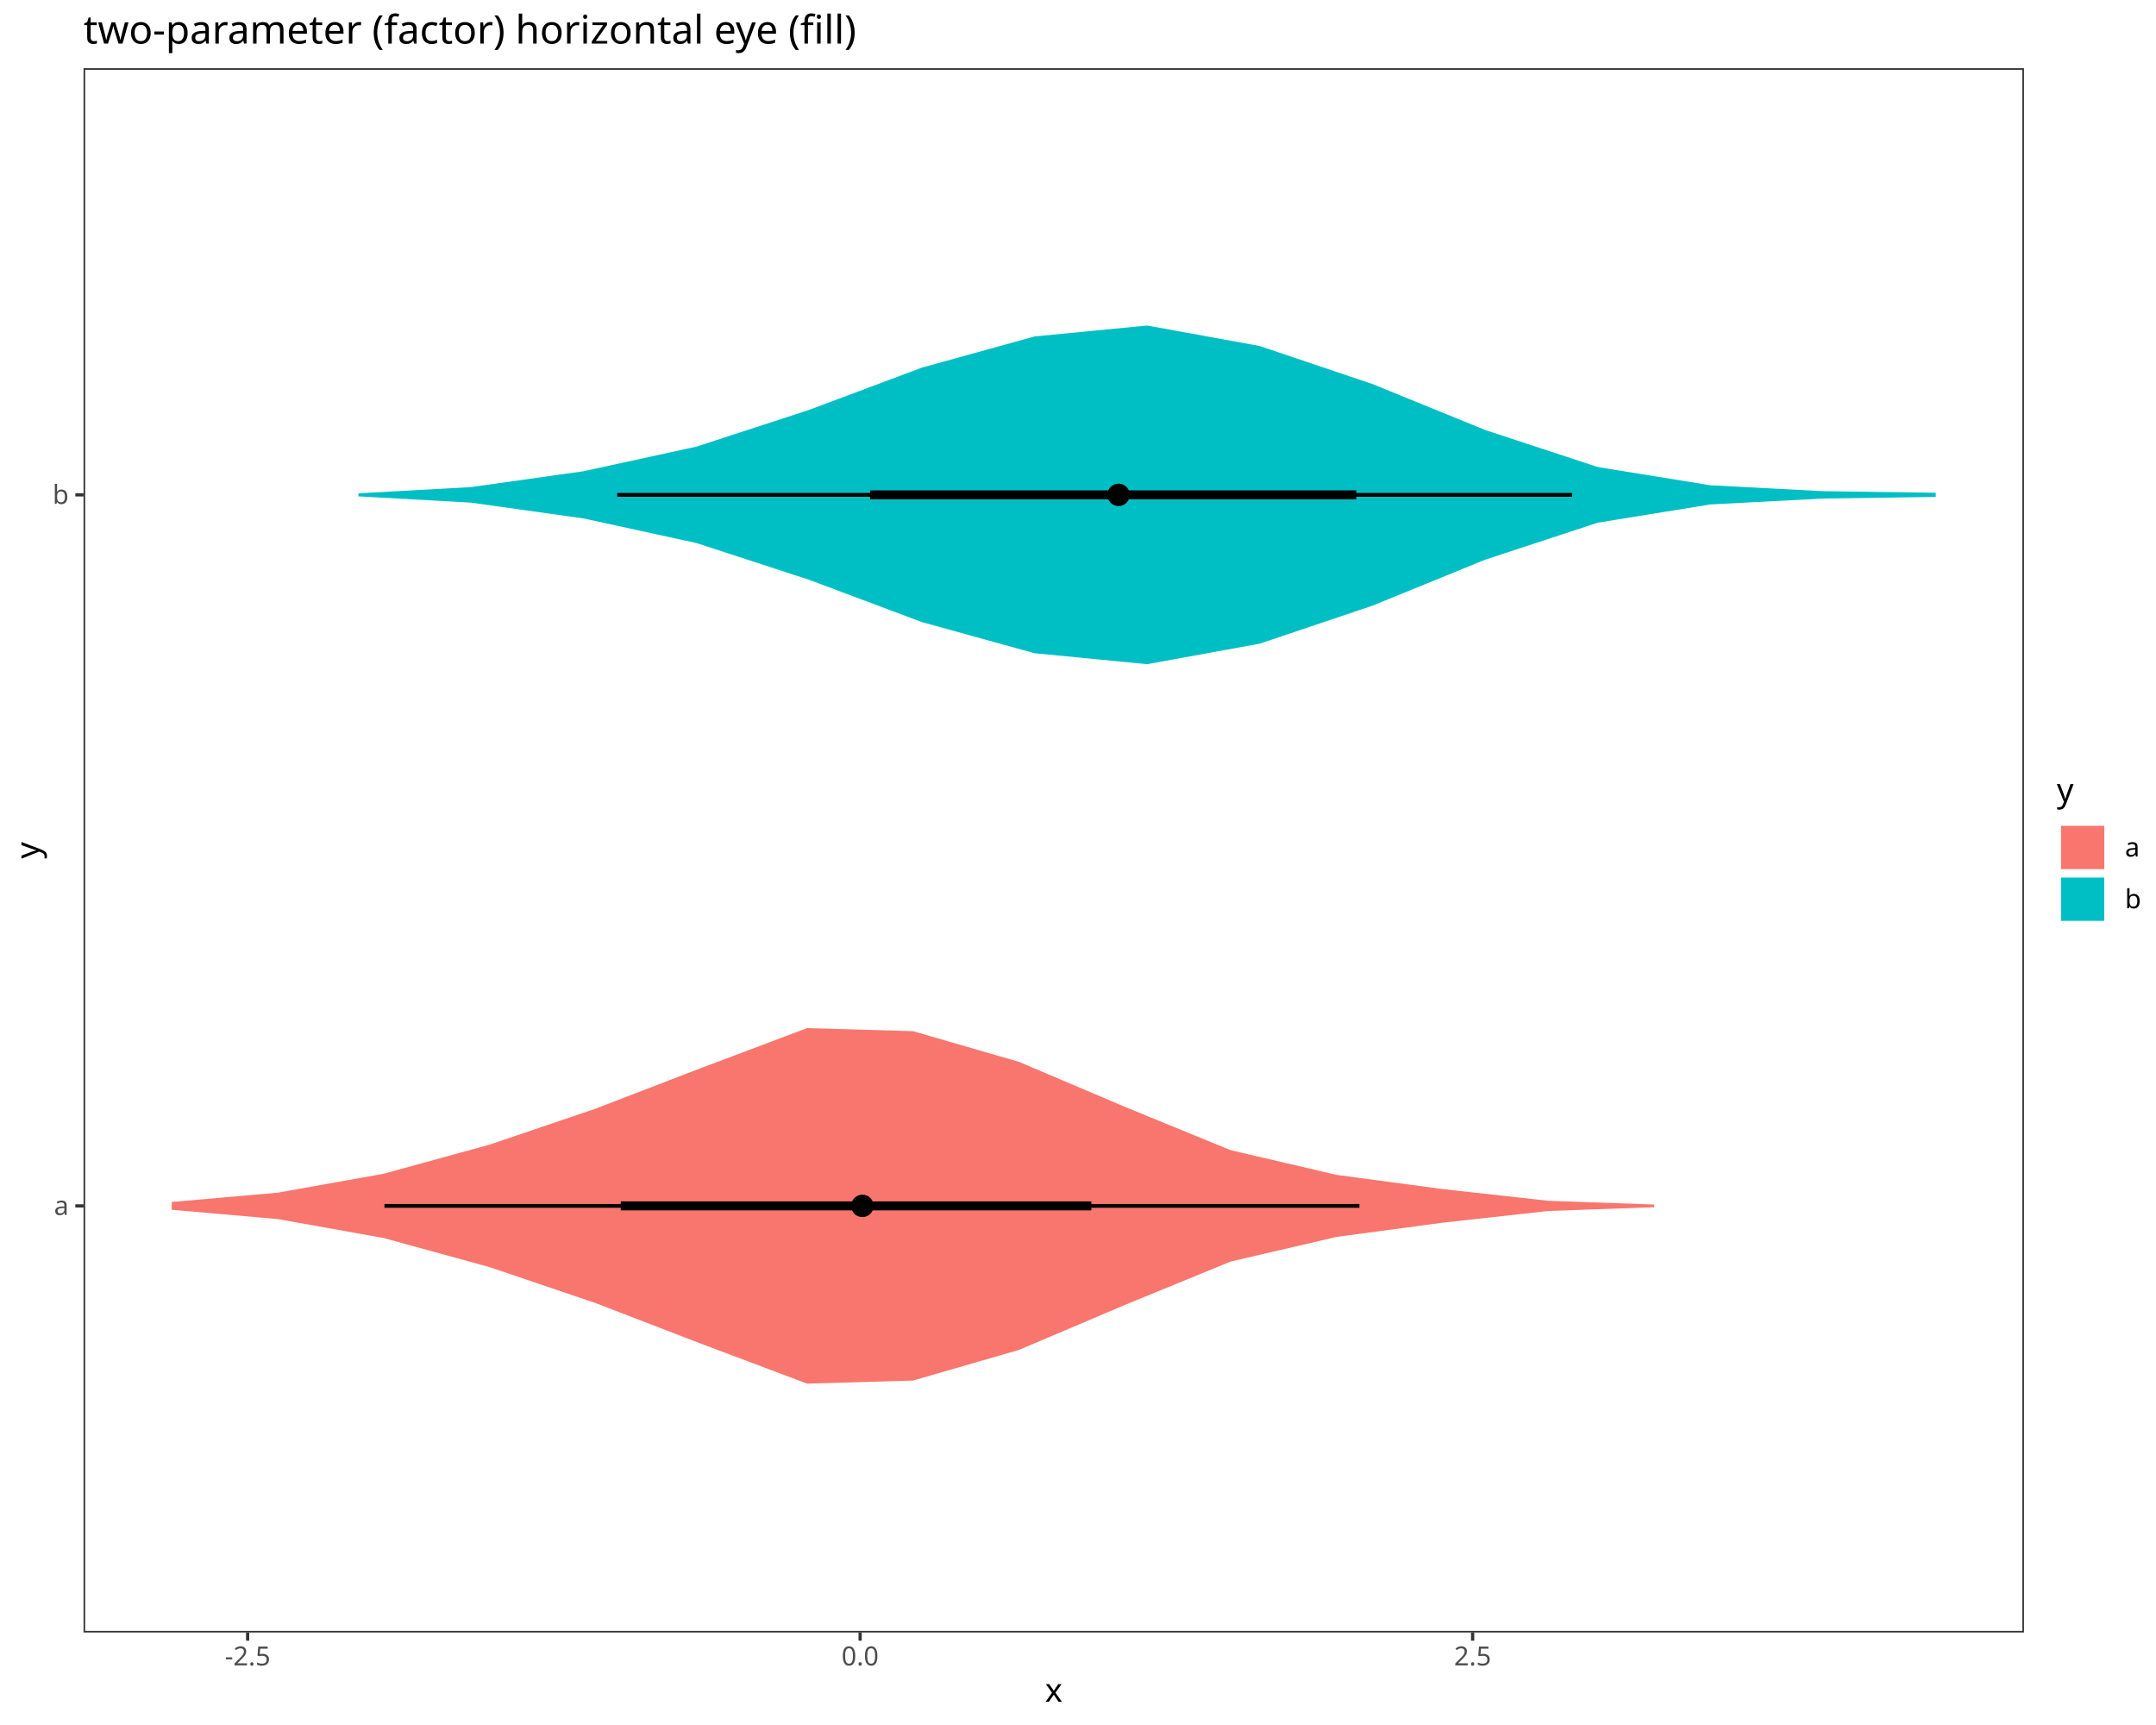
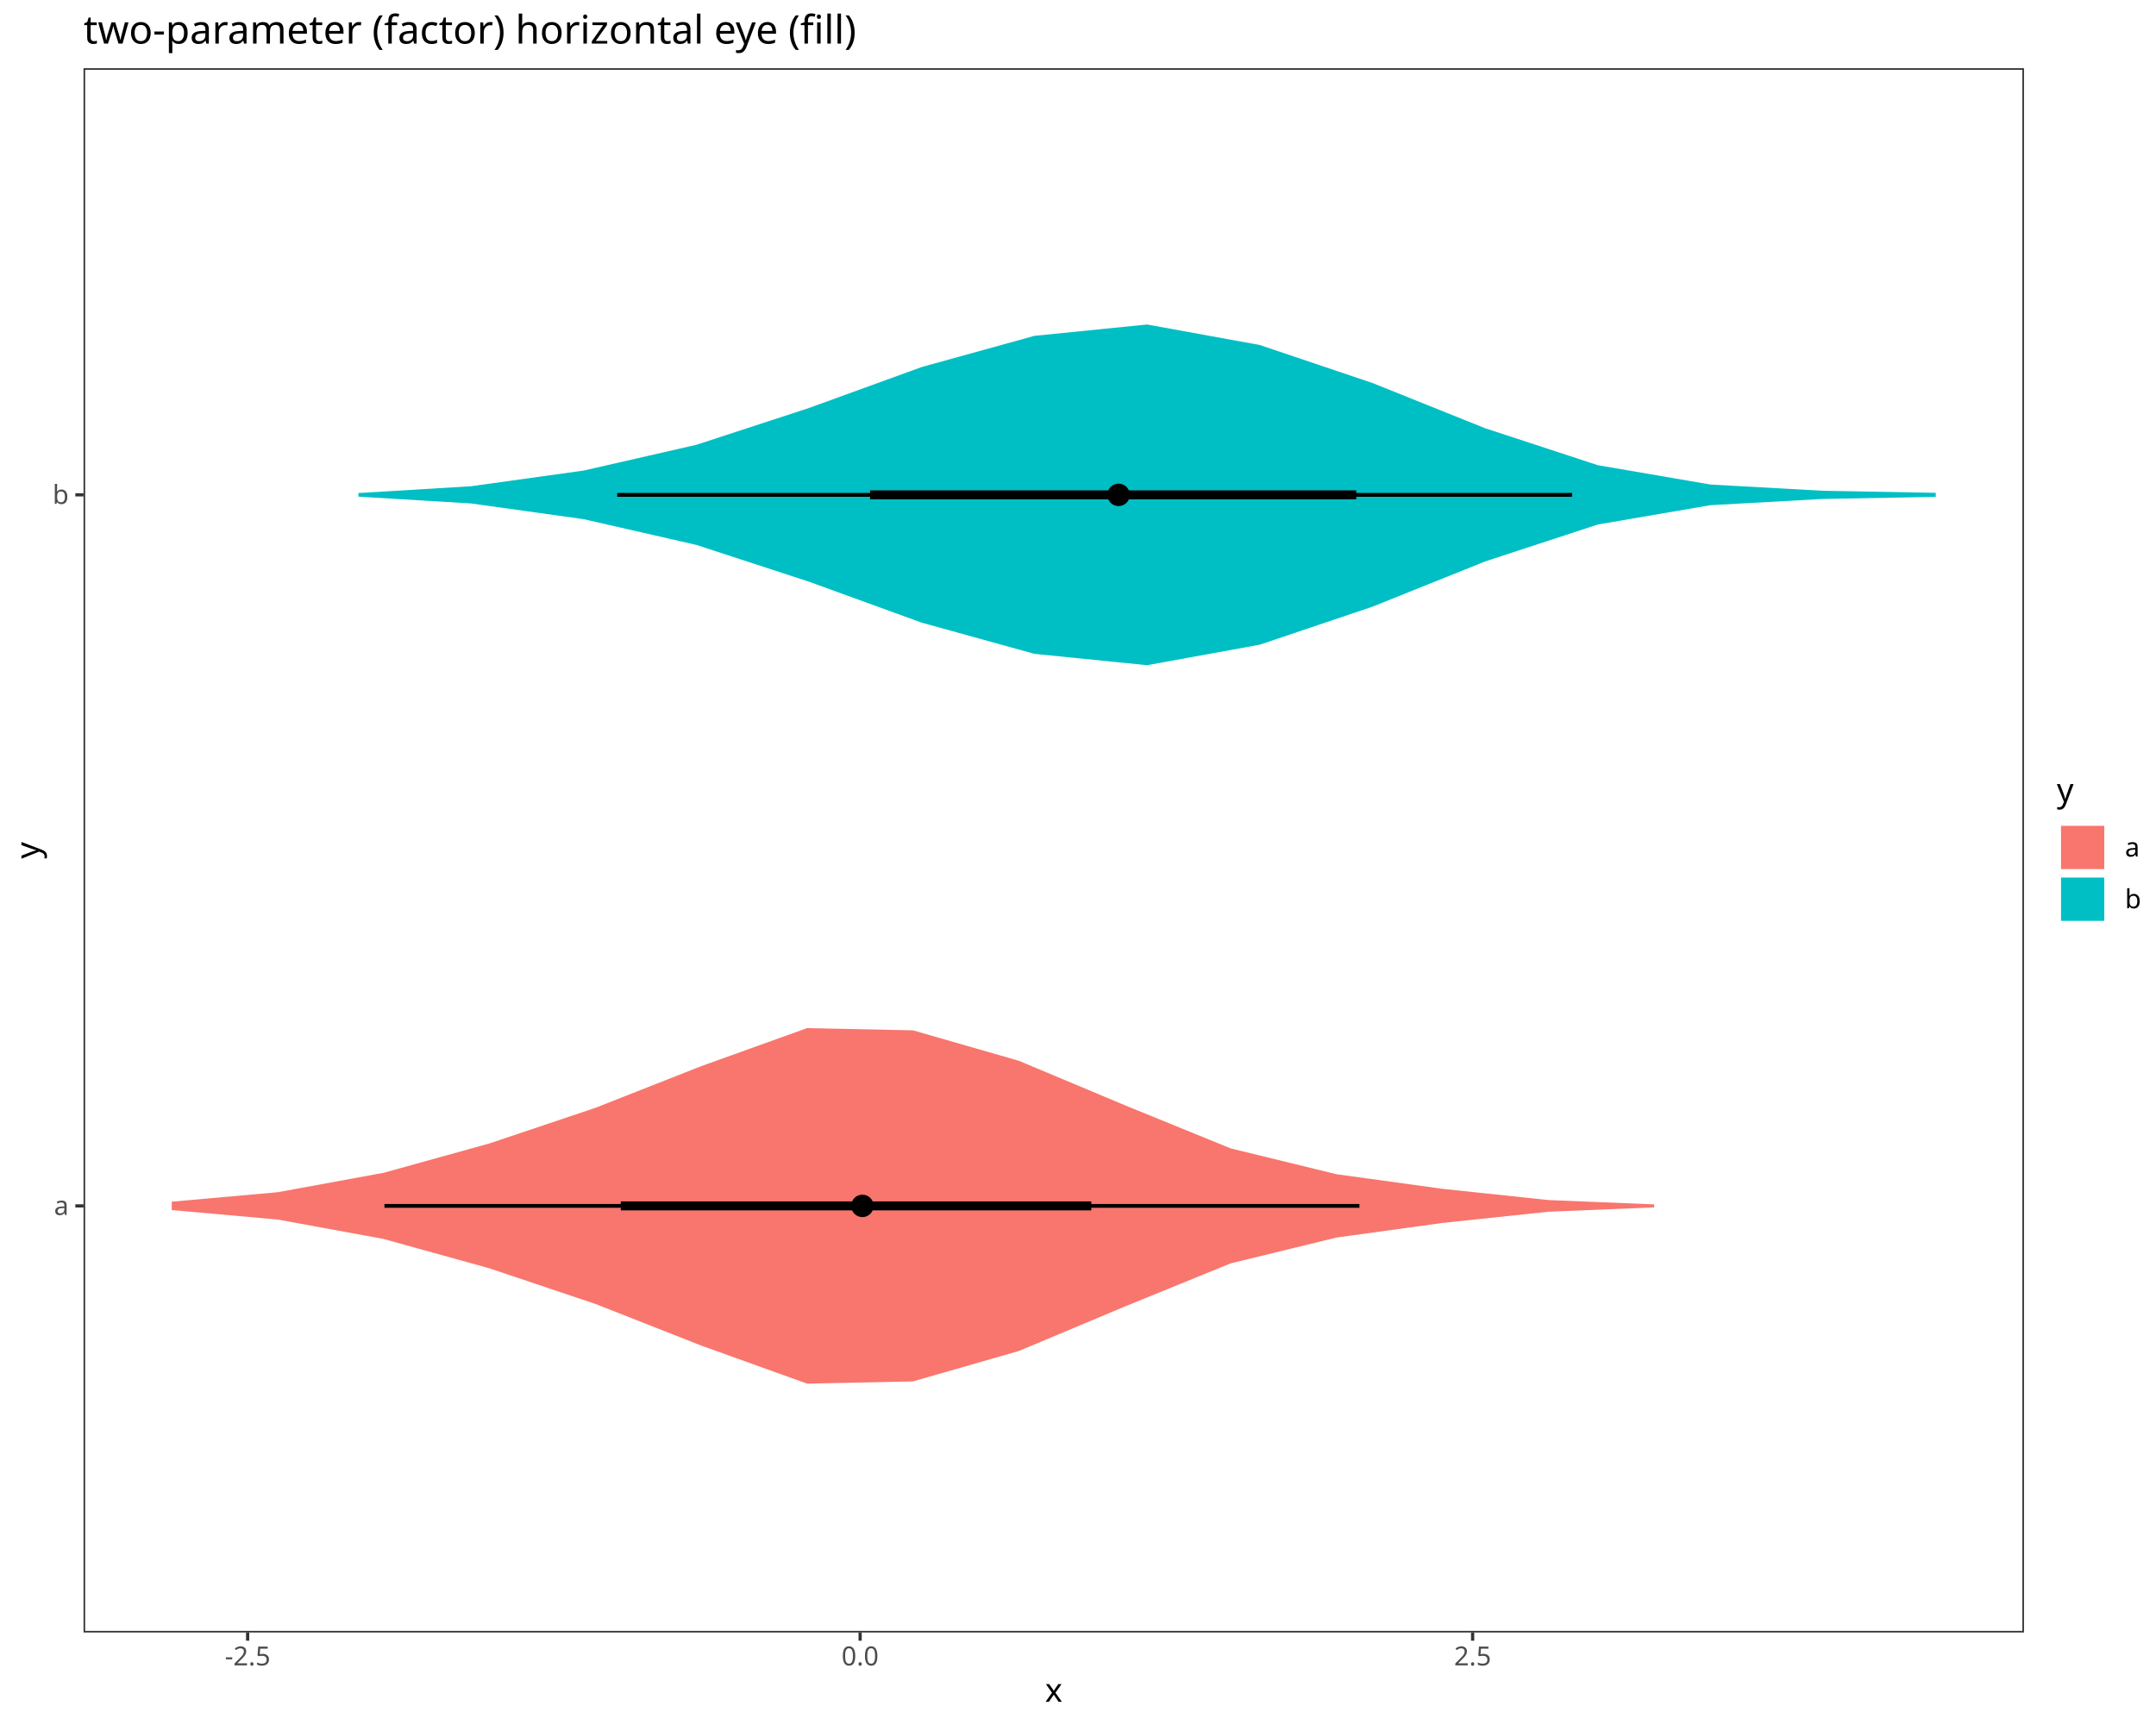
<svg xmlns="http://www.w3.org/2000/svg" class="svglite" data-engine-version="2.0" width="720.00pt" height="576.00pt" viewBox="0 0 720.00 576.00">
  <defs>
    <style type="text/css">
    .svglite line, .svglite polyline, .svglite polygon, .svglite path, .svglite rect, .svglite circle {
      fill: none;
      stroke: #000000;
      stroke-linecap: round;
      stroke-linejoin: round;
      stroke-miterlimit: 10.00;
    }
  </style>
  </defs>
  <rect width="100%" height="100%" style="stroke: none; fill: #FFFFFF;" />
  <defs>
    <clipPath id="cpMC4wMHw3MjAuMDB8MC4wMHw1NzYuMDA=">
      <rect x="0.00" y="0.00" width="720.00" height="576.00" />
    </clipPath>
  </defs>
  <g clip-path="url(#cpMC4wMHw3MjAuMDB8MC4wMHw1NzYuMDA=)">
    <rect x="0.00" y="0.00" width="720.00" height="576.00" style="stroke-width: 1.07; stroke: #FFFFFF; fill: #FFFFFF;" />
  </g>
  <defs>
    <clipPath id="cpMjcuOTB8Njc1LjkxfDIyLjc4fDU0NS4xMQ==">
      <rect x="27.90" y="22.78" width="648.01" height="522.33" />
    </clipPath>
  </defs>
  <g clip-path="url(#cpMjcuOTB8Njc1LjkxfDIyLjc4fDU0NS4xMQ==)">
    <rect x="27.90" y="22.78" width="648.01" height="522.33" style="stroke-width: 1.07; stroke: none; fill: #FFFFFF;" />
-     <polygon points="57.35,401.36 92.72,398.26 128.08,391.94 163.44,382.23 198.80,370.23 234.16,356.62 269.52,343.30 304.89,344.32 340.25,354.55 375.61,369.57 410.97,384.06 446.33,392.30 481.69,397.04 517.06,400.96 552.42,402.21 552.42,403.10 517.06,404.36 481.69,408.28 446.33,413.02 410.97,421.25 375.61,435.75 340.25,450.77 304.89,460.99 269.52,462.01 234.16,448.69 198.80,435.08 163.44,423.09 128.08,413.38 92.72,407.06 57.35,403.96 " style="stroke-width: 2.13; stroke: none; fill: #F8766D;" />
-     <polygon points="119.69,164.73 157.32,162.64 194.94,157.34 232.57,149.14 270.20,136.87 307.82,122.77 345.45,112.35 383.07,108.69 420.70,115.54 458.32,128.23 495.95,143.57 533.58,155.95 571.20,162.04 608.83,164.01 646.45,164.54 646.45,165.93 608.83,166.47 571.20,168.44 533.58,174.53 495.95,186.90 458.32,202.25 420.70,214.93 383.07,221.78 345.45,218.12 307.82,207.71 270.20,193.60 232.57,181.33 194.94,173.13 157.32,167.84 119.69,165.74 " style="stroke-width: 2.13; stroke: none; fill: #00BFC4;" />
+     <polygon points="57.35,401.26 92.72,398.10 128.08,391.62 163.44,381.81 198.80,369.93 234.16,356.01 269.52,343.30 304.89,344.04 340.25,354.21 375.61,369.04 410.97,383.46 446.33,392.09 481.69,396.96 517.06,400.71 552.42,402.16 552.42,403.16 517.06,404.61 481.69,408.36 446.33,413.23 410.97,421.86 375.61,436.28 340.25,451.11 304.89,461.27 269.52,462.01 234.16,449.30 198.80,435.39 163.44,423.51 128.08,413.70 92.72,407.22 57.35,404.06 " style="stroke-width: 2.13; stroke: none; fill: #F8766D;" />
+     <polygon points="119.69,164.63 157.32,162.36 194.94,157.12 232.57,148.52 270.20,136.22 307.82,122.55 345.45,112.14 383.07,108.35 420.70,115.20 458.32,127.88 495.95,142.99 533.58,155.33 571.20,161.79 608.83,163.88 646.45,164.56 646.45,165.92 608.83,166.60 571.20,168.69 533.58,175.14 495.95,187.48 458.32,202.59 420.70,215.27 383.07,222.12 345.45,218.33 307.82,207.92 270.20,194.25 232.57,181.96 194.94,173.36 157.32,168.11 119.69,165.84 " style="stroke-width: 2.13; stroke: none; fill: #00BFC4;" />
    <line x1="128.39" y1="402.66" x2="453.98" y2="402.66" style="stroke-width: 1.28; stroke-linecap: butt;" />
    <line x1="206.12" y1="165.24" x2="525.00" y2="165.24" style="stroke-width: 1.28; stroke-linecap: butt;" />
    <line x1="290.56" y1="165.24" x2="452.93" y2="165.24" style="stroke-width: 2.99; stroke-linecap: butt;" />
    <line x1="207.32" y1="402.66" x2="364.44" y2="402.66" style="stroke-width: 2.99; stroke-linecap: butt;" />
    <circle cx="288.00" cy="402.66" r="1.68" style="stroke-width: 1.06; fill: #000000;" />
    <circle cx="373.55" cy="165.24" r="1.68" style="stroke-width: 1.06; fill: #000000;" />
    <circle cx="373.55" cy="165.24" r="3.22" style="stroke-width: 1.06; fill: #000000;" />
    <circle cx="288.00" cy="402.66" r="3.22" style="stroke-width: 1.06; fill: #000000;" />
    <rect x="27.90" y="22.78" width="648.01" height="522.33" style="stroke-width: 1.07; stroke: #333333;" />
  </g>
  <g clip-path="url(#cpMC4wMHw3MjAuMDB8MC4wMHw1NzYuMDA=)">
    <text x="22.97" y="405.69" text-anchor="end" style="font-size: 8.80px; fill: #4D4D4D; font-family: sans;" textLength="4.89px" lengthAdjust="spacingAndGlyphs">a</text>
    <text x="22.97" y="168.26" text-anchor="end" style="font-size: 8.80px; fill: #4D4D4D; font-family: sans;" textLength="4.89px" lengthAdjust="spacingAndGlyphs">b</text>
    <polyline points="25.16,402.66 27.90,402.66 " style="stroke-width: 1.07; stroke: #333333; stroke-linecap: butt;" />
    <polyline points="25.16,165.24 27.90,165.24 " style="stroke-width: 1.07; stroke: #333333; stroke-linecap: butt;" />
    <polyline points="82.70,547.85 82.70,545.11 " style="stroke-width: 1.07; stroke: #333333; stroke-linecap: butt;" />
    <polyline points="287.24,547.85 287.24,545.11 " style="stroke-width: 1.07; stroke: #333333; stroke-linecap: butt;" />
    <polyline points="491.79,547.85 491.79,545.11 " style="stroke-width: 1.07; stroke: #333333; stroke-linecap: butt;" />
    <text x="82.70" y="556.10" text-anchor="middle" style="font-size: 8.80px; fill: #4D4D4D; font-family: sans;" textLength="15.16px" lengthAdjust="spacingAndGlyphs">-2.5</text>
    <text x="287.24" y="556.10" text-anchor="middle" style="font-size: 8.80px; fill: #4D4D4D; font-family: sans;" textLength="12.23px" lengthAdjust="spacingAndGlyphs">0.0</text>
    <text x="491.79" y="556.10" text-anchor="middle" style="font-size: 8.80px; fill: #4D4D4D; font-family: sans;" textLength="12.23px" lengthAdjust="spacingAndGlyphs">2.5</text>
    <text x="351.90" y="568.24" text-anchor="middle" style="font-size: 11.00px; font-family: sans;" textLength="5.50px" lengthAdjust="spacingAndGlyphs">x</text>
    <text transform="translate(13.05,283.95) rotate(-90)" text-anchor="middle" style="font-size: 11.00px; font-family: sans;" textLength="5.50px" lengthAdjust="spacingAndGlyphs">y</text>
    <rect x="686.87" y="259.00" width="27.65" height="49.89" style="stroke-width: 1.07; stroke: none; fill: #FFFFFF;" />
    <text x="686.87" y="267.71" style="font-size: 11.00px; font-family: sans;" textLength="5.50px" lengthAdjust="spacingAndGlyphs">y</text>
    <rect x="686.87" y="274.33" width="17.28" height="17.28" style="stroke-width: 1.07; stroke: none; fill: #FFFFFF;" />
    <rect x="688.28" y="275.75" width="14.45" height="14.45" style="stroke-width: 2.13; stroke: none; stroke-linecap: butt; stroke-linejoin: miter; fill: #F8766D;" />
    <rect x="686.87" y="291.61" width="17.28" height="17.28" style="stroke-width: 1.07; stroke: none; fill: #FFFFFF;" />
    <rect x="688.28" y="293.03" width="14.45" height="14.45" style="stroke-width: 2.13; stroke: none; stroke-linecap: butt; stroke-linejoin: miter; fill: #00BFC4;" />
    <text x="709.63" y="286.00" style="font-size: 8.80px; font-family: sans;" textLength="4.89px" lengthAdjust="spacingAndGlyphs">a</text>
    <text x="709.63" y="303.28" style="font-size: 8.80px; font-family: sans;" textLength="4.89px" lengthAdjust="spacingAndGlyphs">b</text>
    <text x="27.90" y="14.56" style="font-size: 13.20px; font-family: sans;" textLength="241.36px" lengthAdjust="spacingAndGlyphs">two-parameter (factor) horizontal eye (fill)</text>
  </g>
</svg>
